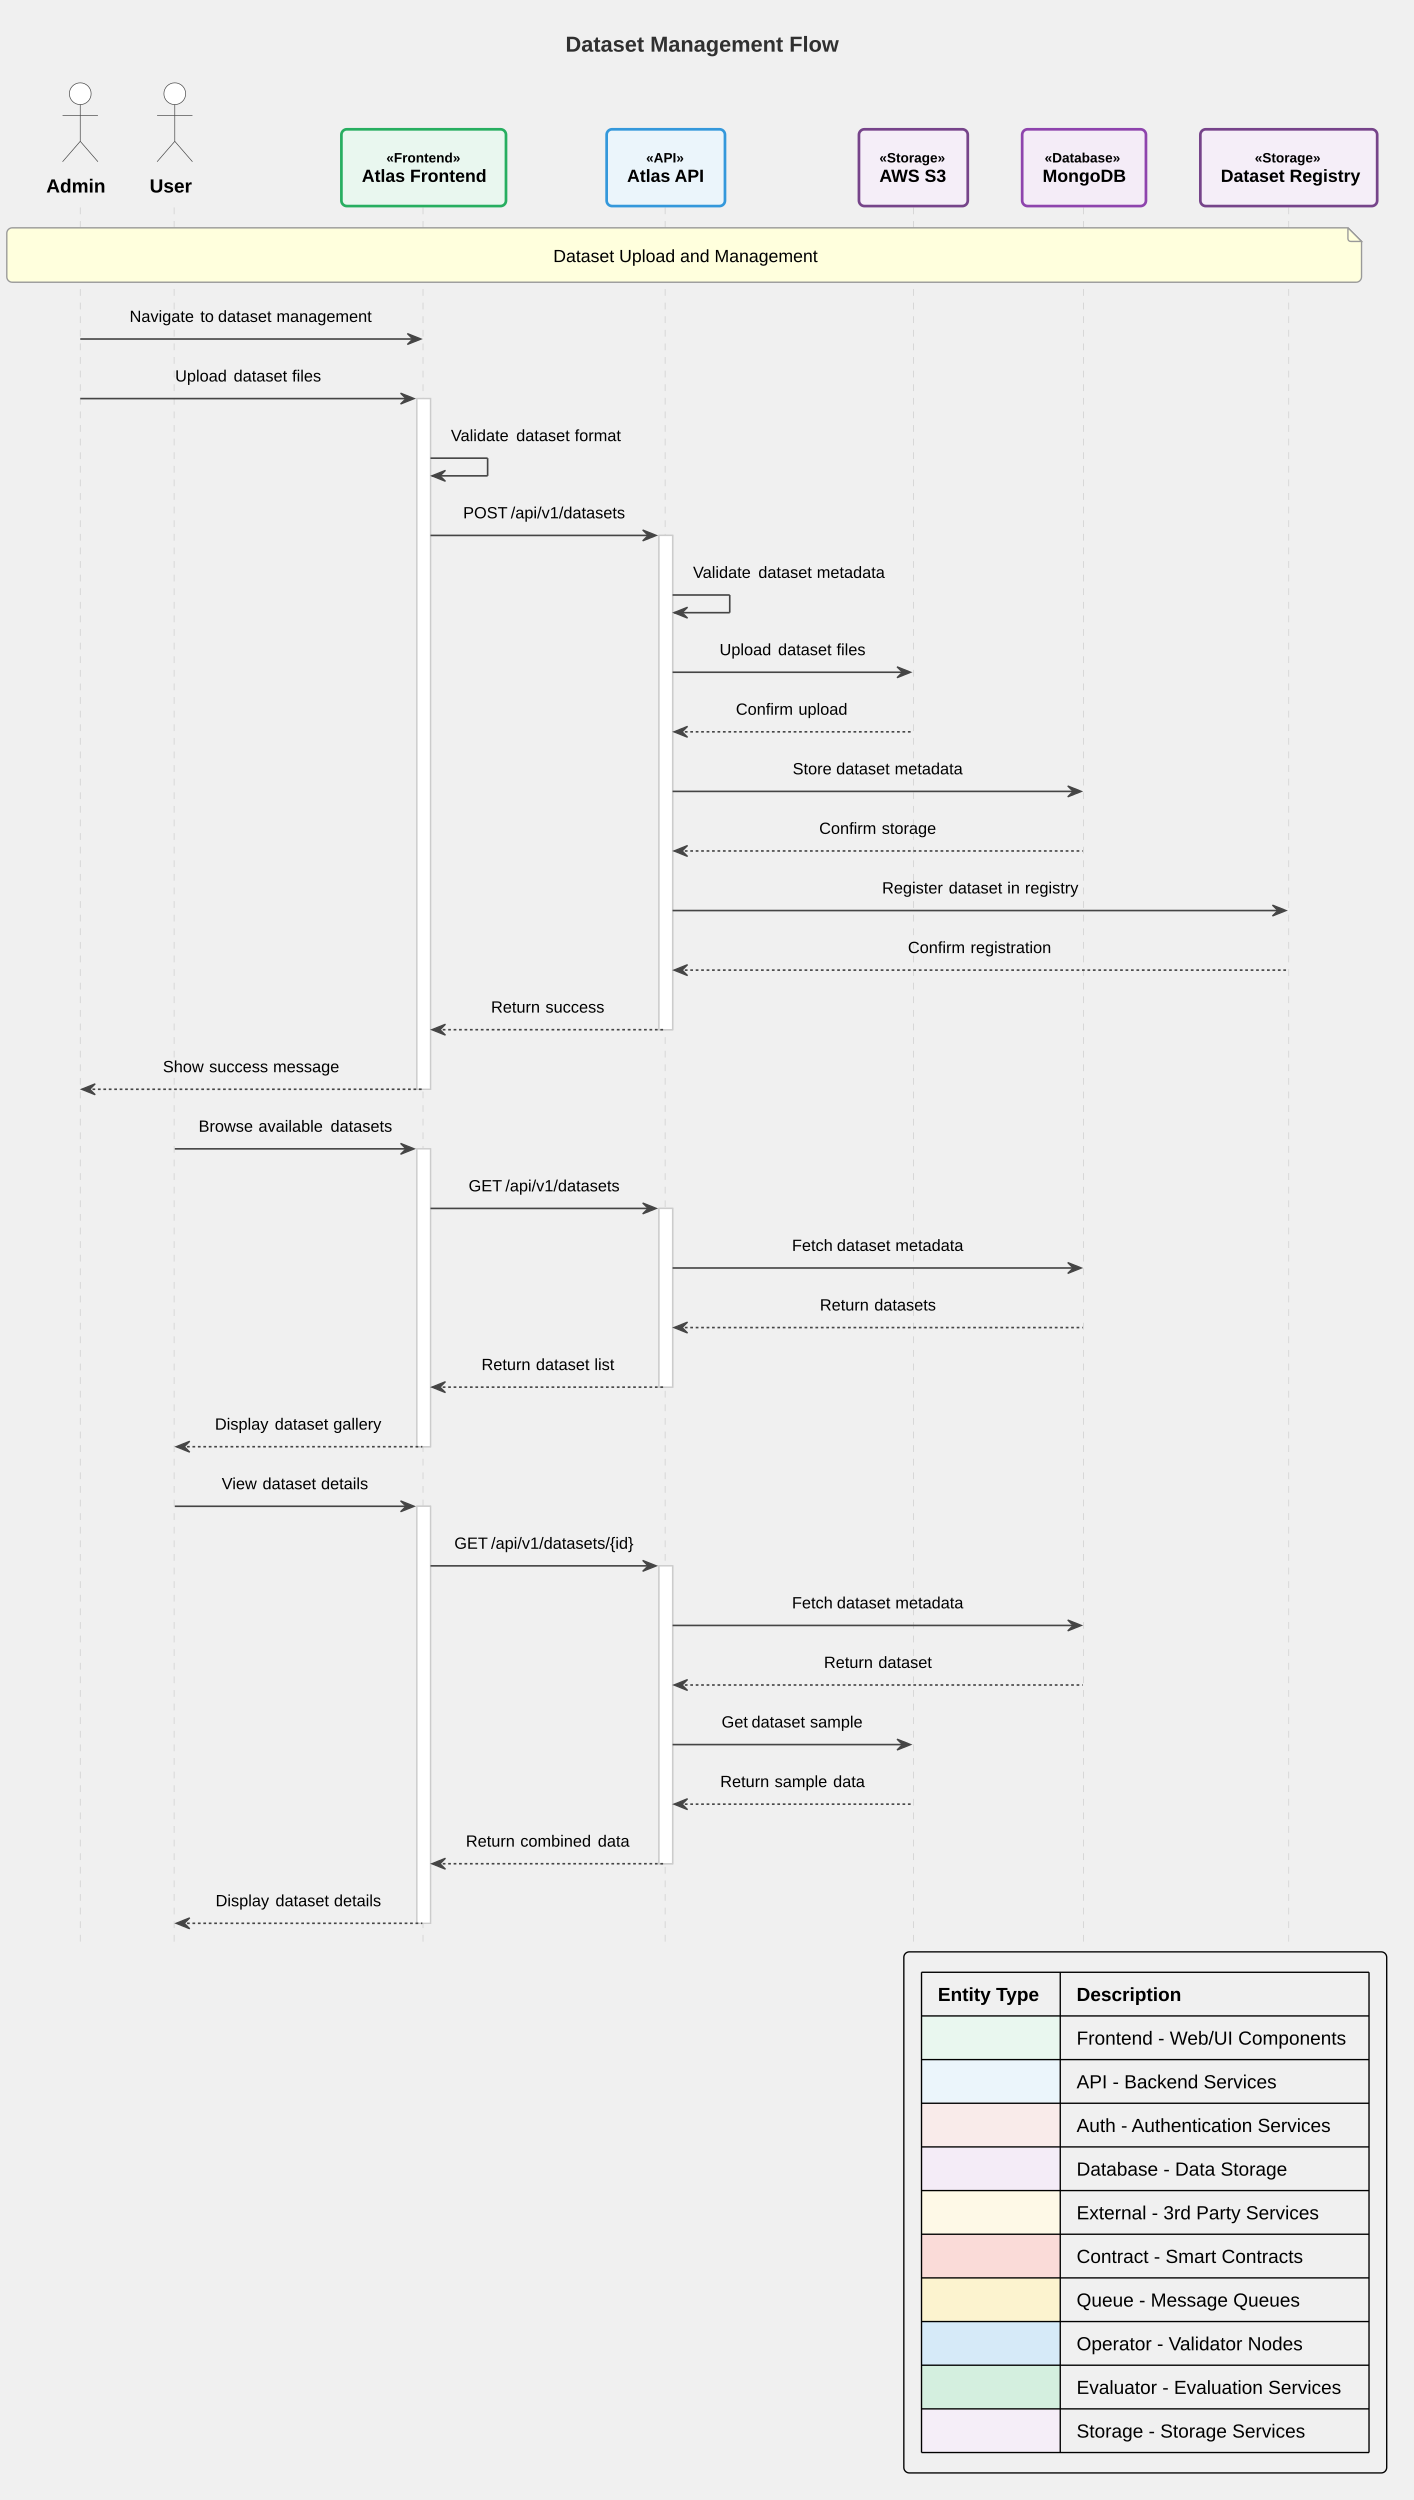
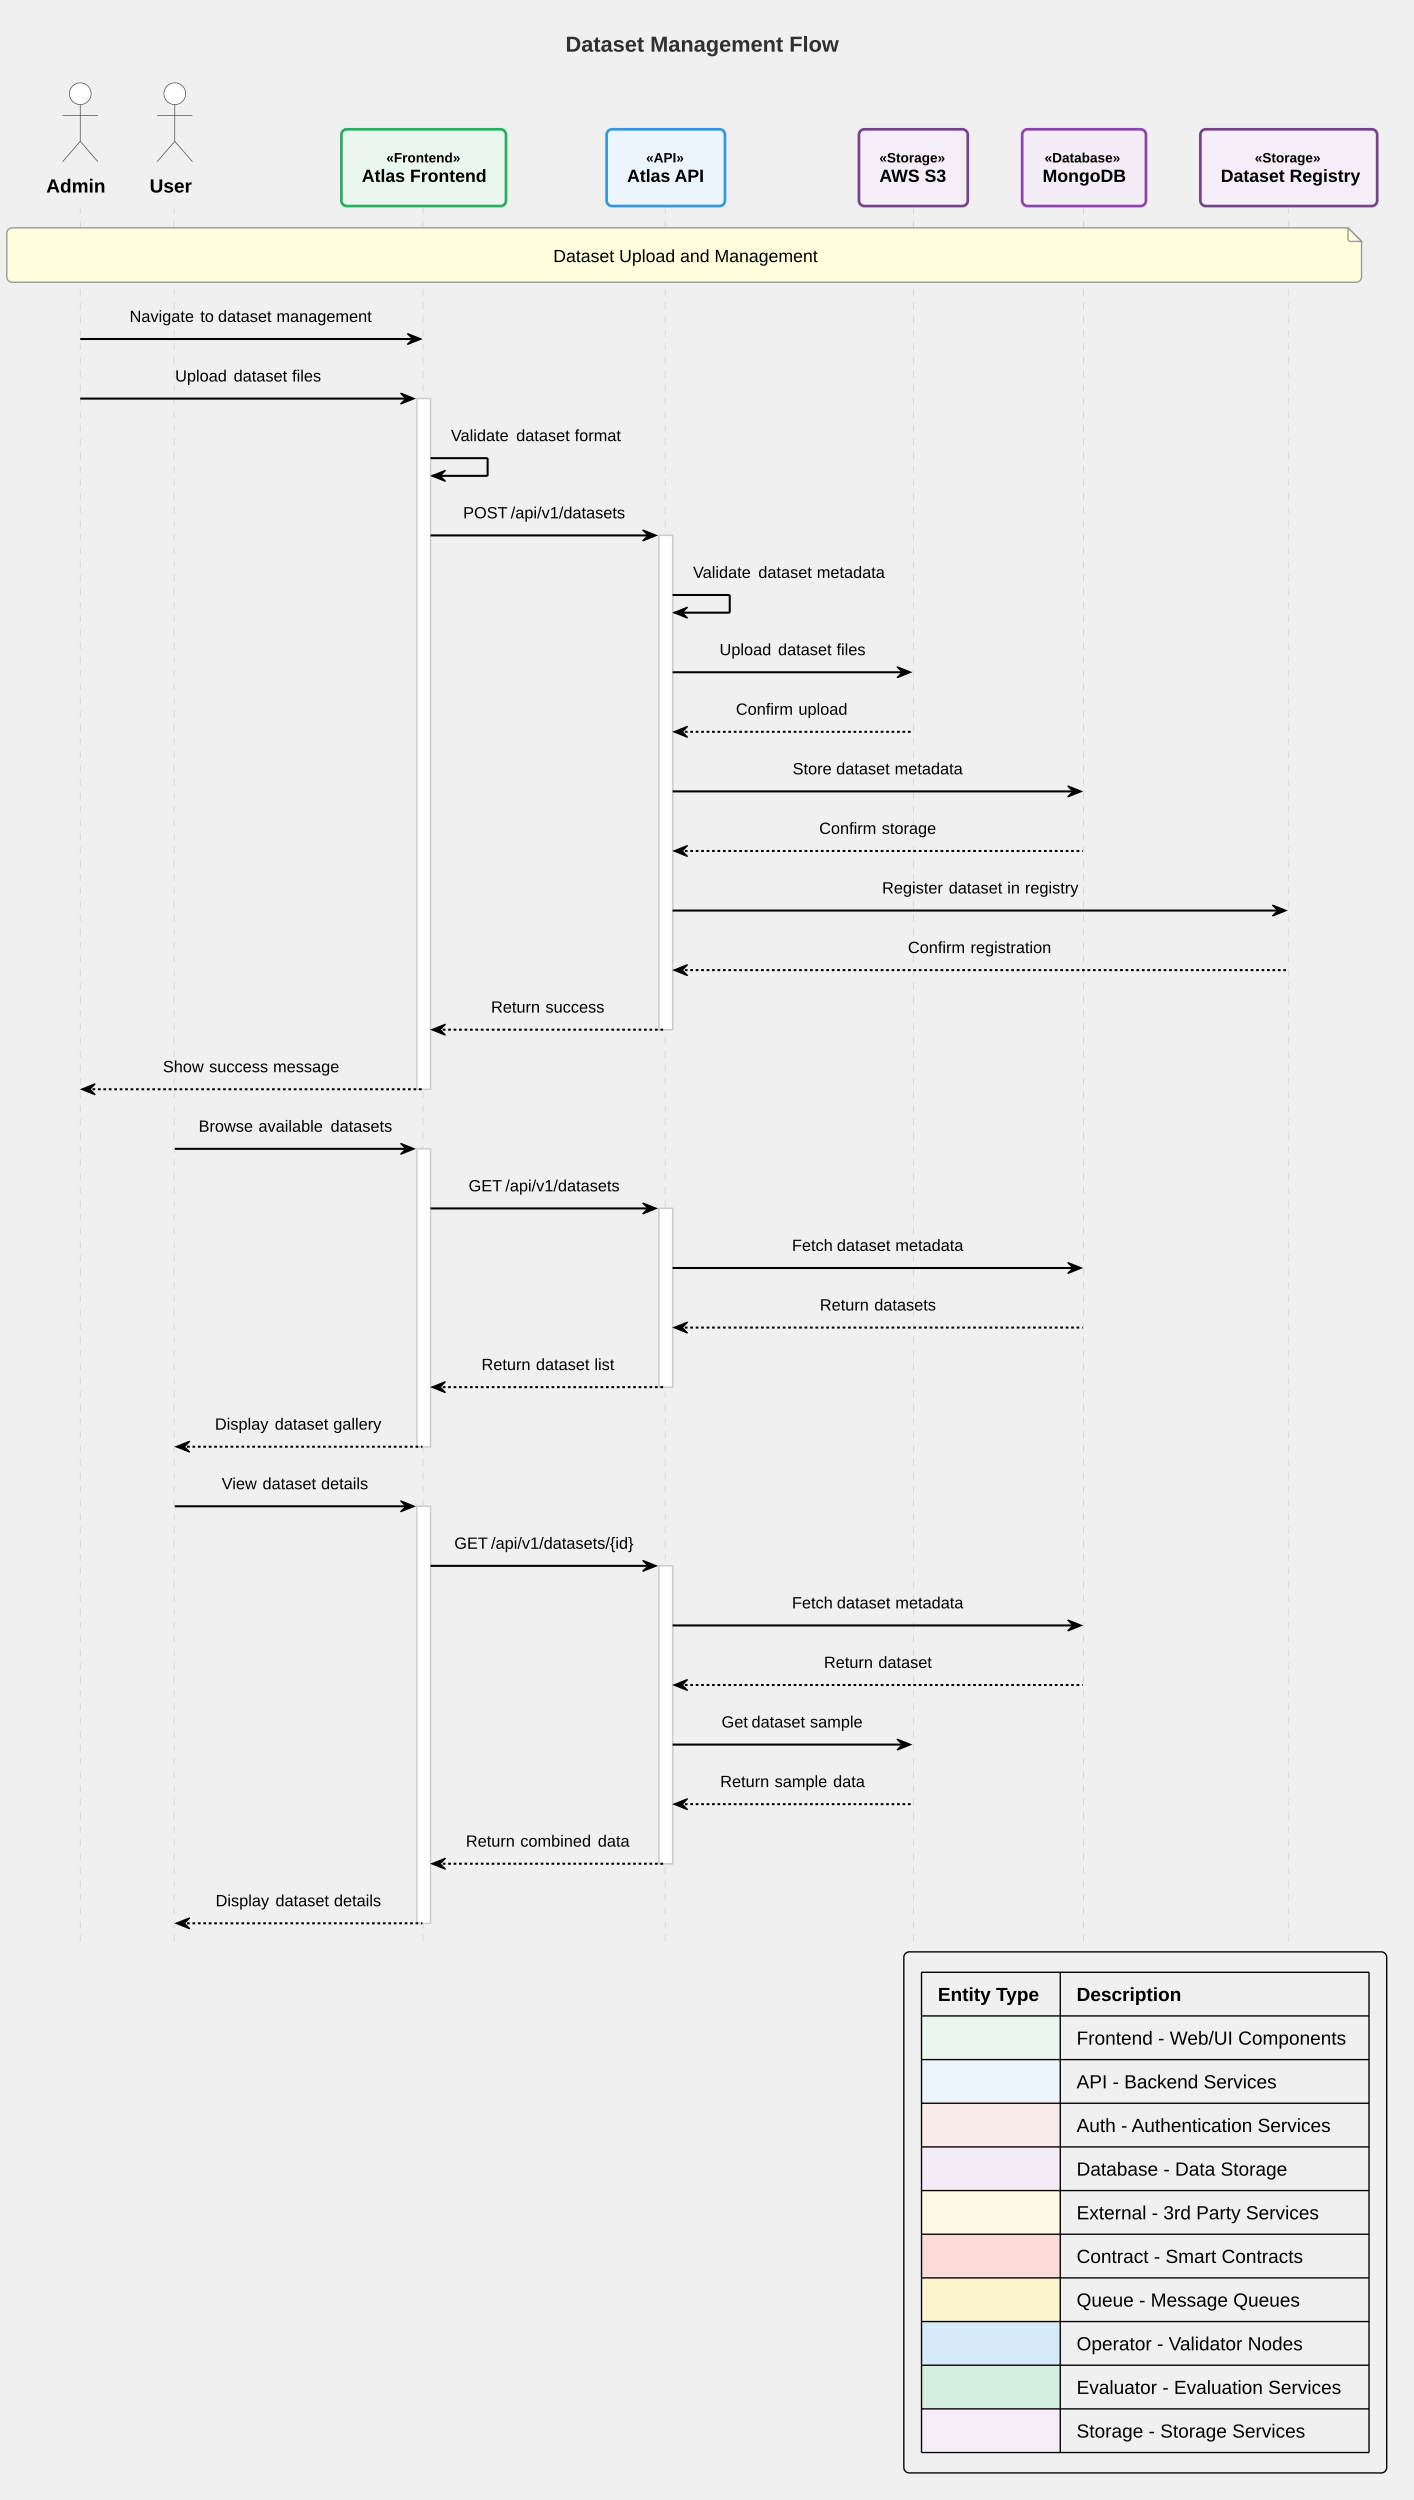
<svg xmlns="http://www.w3.org/2000/svg" contentStyleType="text/css" height="1838px" preserveAspectRatio="none" style="width:1039px;height:1838px;background:#FFFFFF;" version="1.1" viewBox="0 0 1039 1838" width="1039px" zoomAndPan="magnify">
  <defs />
  <g>
    <text fill="#303030" font-family="Arial" font-size="16" font-weight="bold" lengthAdjust="spacing" textLength="200" x="415.75" y="38.008">Dataset Management Flow</text>
    <rect fill="#FFFFFF" height="507.787" style="stroke:#CCCCCC;stroke-width:1.0;" width="10" x="306.5" y="293.043" />
    <rect fill="#FFFFFF" height="218.994" style="stroke:#CCCCCC;stroke-width:1.0;" width="10" x="306.5" y="844.629" />
    <rect fill="#FFFFFF" height="306.592" style="stroke:#CCCCCC;stroke-width:1.0;" width="10" x="306.5" y="1107.422" />
    <rect fill="#FFFFFF" height="363.391" style="stroke:#CCCCCC;stroke-width:1.0;" width="10" x="484.5" y="393.641" />
    <rect fill="#FFFFFF" height="131.397" style="stroke:#CCCCCC;stroke-width:1.0;" width="10" x="484.5" y="888.428" />
    <rect fill="#FFFFFF" height="218.994" style="stroke:#CCCCCC;stroke-width:1.0;" width="10" x="484.5" y="1151.221" />
    <line style="stroke:#CCCCCC;stroke-width:0.5;stroke-dasharray:5.0,5.0;" x1="59" x2="59" y1="152.497" y2="1432.014" />
    <line style="stroke:#CCCCCC;stroke-width:0.5;stroke-dasharray:5.0,5.0;" x1="128" x2="128" y1="152.497" y2="1432.014" />
    <line style="stroke:#CCCCCC;stroke-width:0.5;stroke-dasharray:5.0,5.0;" x1="311" x2="311" y1="152.497" y2="1432.014" />
    <line style="stroke:#CCCCCC;stroke-width:0.5;stroke-dasharray:5.0,5.0;" x1="489" x2="489" y1="152.497" y2="1432.014" />
    <line style="stroke:#CCCCCC;stroke-width:0.5;stroke-dasharray:5.0,5.0;" x1="671.5" x2="671.5" y1="152.497" y2="1432.014" />
    <line style="stroke:#CCCCCC;stroke-width:0.5;stroke-dasharray:5.0,5.0;" x1="796.5" x2="796.5" y1="152.497" y2="1432.014" />
    <line style="stroke:#CCCCCC;stroke-width:0.5;stroke-dasharray:5.0,5.0;" x1="947.5" x2="947.5" y1="152.497" y2="1432.014" />
    <text fill="#000000" font-family="Arial" font-size="14" font-weight="bold" lengthAdjust="spacing" textLength="44" x="34" y="141.53">Admin</text>
    <ellipse cx="59" cy="68.898" fill="#FFFFFF" rx="8" ry="8" style="stroke:#454545;stroke-width:0.5;" />
    <path d="M59,76.898 L59,103.898 M46,84.898 L72,84.898 M59,103.898 L46,118.898 M59,103.898 L72,118.898 " fill="none" style="stroke:#454545;stroke-width:0.5;" />
    <text fill="#000000" font-family="Arial" font-size="14" font-weight="bold" lengthAdjust="spacing" textLength="31" x="110" y="141.53">User</text>
    <ellipse cx="128.5" cy="68.898" fill="#FFFFFF" rx="8" ry="8" style="stroke:#454545;stroke-width:0.5;" />
    <path d="M128.5,76.898 L128.5,103.898 M115.5,84.898 L141.5,84.898 M128.5,103.898 L115.5,118.898 M128.5,103.898 L141.5,118.898 " fill="none" style="stroke:#454545;stroke-width:0.5;" />
    <rect fill="#E9F7EF" height="56.448" rx="4" ry="4" style="stroke:#27AE60;stroke-width:2.0;" width="121" x="251" y="95.049" />
    <text fill="#000000" font-family="Arial" font-size="10" font-weight="bold" lengthAdjust="spacing" textLength="55" x="284" y="119.429">«Frontend»</text>
    <text fill="#000000" font-family="Arial" font-size="13" font-weight="bold" lengthAdjust="spacing" textLength="91" x="266" y="133.742">Atlas Frontend</text>
    <rect fill="#EBF5FB" height="56.448" rx="4" ry="4" style="stroke:#3498DB;stroke-width:2.0;" width="87" x="446" y="95.049" />
    <text fill="#000000" font-family="Arial" font-size="10" font-weight="bold" lengthAdjust="spacing" textLength="29" x="475" y="119.429">«API»</text>
    <text fill="#000000" font-family="Arial" font-size="13" font-weight="bold" lengthAdjust="spacing" textLength="57" x="461" y="133.742">Atlas API</text>
    <rect fill="#F5EEF8" height="56.448" rx="4" ry="4" style="stroke:#76448A;stroke-width:2.0;" width="80" x="631.5" y="95.049" />
    <text fill="#000000" font-family="Arial" font-size="10" font-weight="bold" lengthAdjust="spacing" textLength="50" x="646.5" y="119.429">«Storage»</text>
    <text fill="#000000" font-family="Arial" font-size="13" font-weight="bold" lengthAdjust="spacing" textLength="50" x="646.5" y="133.742">AWS S3</text>
    <rect fill="#F4ECF7" height="56.448" rx="4" ry="4" style="stroke:#8E44AD;stroke-width:2.0;" width="91" x="751.5" y="95.049" />
    <text fill="#000000" font-family="Arial" font-size="10" font-weight="bold" lengthAdjust="spacing" textLength="58" x="768" y="119.429">«Database»</text>
    <text fill="#000000" font-family="Arial" font-size="13" font-weight="bold" lengthAdjust="spacing" textLength="61" x="766.5" y="133.742">MongoDB</text>
    <rect fill="#F5EEF8" height="56.448" rx="4" ry="4" style="stroke:#76448A;stroke-width:2.0;" width="130" x="882.5" y="95.049" />
    <text fill="#000000" font-family="Arial" font-size="10" font-weight="bold" lengthAdjust="spacing" textLength="50" x="922.5" y="119.429">«Storage»</text>
    <text fill="#000000" font-family="Arial" font-size="13" font-weight="bold" lengthAdjust="spacing" textLength="100" x="897.5" y="133.742">Dataset Registry</text>
    <rect fill="#FFFFFF" height="507.787" style="stroke:#CCCCCC;stroke-width:1.0;" width="10" x="306.5" y="293.043" />
    <rect fill="#FFFFFF" height="218.994" style="stroke:#CCCCCC;stroke-width:1.0;" width="10" x="306.5" y="844.629" />
    <rect fill="#FFFFFF" height="306.592" style="stroke:#CCCCCC;stroke-width:1.0;" width="10" x="306.5" y="1107.422" />
    <rect fill="#FFFFFF" height="363.391" style="stroke:#CCCCCC;stroke-width:1.0;" width="10" x="484.5" y="393.641" />
    <rect fill="#FFFFFF" height="131.397" style="stroke:#CCCCCC;stroke-width:1.0;" width="10" x="484.5" y="888.428" />
    <rect fill="#FFFFFF" height="218.994" style="stroke:#CCCCCC;stroke-width:1.0;" width="10" x="484.5" y="1151.221" />
    <path d="M5,171.497 L5,203.497 A4,4 0 0 0 9,207.497 L997,207.497 A4,4 0 0 0 1001,203.497 L1001,177.497 L991,167.497 L9,167.497 A4,4 0 0 0 5,171.497 " fill="#FFFFDD" style="stroke:#999999;stroke-width:1.0;" />
    <path d="M991,167.497 L991,175.497 A2,2 0 0 0 993,177.497 L1001,177.497 L991,167.497 " fill="#FFFFDD" style="stroke:#999999;stroke-width:1.0;" />
    <text fill="#000000" font-family="Arial" font-size="13" lengthAdjust="spacing" textLength="193" x="406.75" y="192.691">Dataset Upload and Management</text>
-     <polygon fill="#454545" points="299.5,245.245,309.5,249.245,299.5,253.245,303.5,249.245" style="stroke:#454545;stroke-width:1.0;" />
-     <line style="stroke:#454545;stroke-width:1.2;" x1="59" x2="305.5" y1="249.245" y2="249.245" />
+     <polygon fill="#000000" points="299.5,245.245,309.5,249.245,299.5,253.245,303.5,249.245" style="stroke:#000000;stroke-width:1.0;" />
+     <line style="stroke:#000000;stroke-width:1.5;" x1="59" x2="305.5" y1="249.245" y2="249.245" />
    <text fill="#000000" font-family="Arial" font-size="12" lengthAdjust="spacing" textLength="49" x="95.25" y="236.702">Navigate</text>
    <text fill="#000000" font-family="Arial" font-size="12" lengthAdjust="spacing" textLength="3" x="144.25" y="236.702"> </text>
    <text fill="#000000" font-family="Arial" font-size="12" lengthAdjust="spacing" textLength="10" x="147.25" y="236.702">to</text>
    <text fill="#000000" font-family="Arial" font-size="12" lengthAdjust="spacing" textLength="3" x="157.25" y="236.702"> </text>
    <text fill="#000000" font-family="Arial" font-size="12" lengthAdjust="spacing" textLength="40" x="160.25" y="236.702">dataset</text>
    <text fill="#000000" font-family="Arial" font-size="12" lengthAdjust="spacing" textLength="3" x="200.25" y="236.702"> </text>
    <text fill="#000000" font-family="Arial" font-size="12" lengthAdjust="spacing" textLength="72" x="203.25" y="236.702">management</text>
-     <polygon fill="#454545" points="294.5,289.043,304.5,293.043,294.5,297.043,298.5,293.043" style="stroke:#454545;stroke-width:1.0;" />
-     <line style="stroke:#454545;stroke-width:1.2;" x1="59" x2="300.5" y1="293.043" y2="293.043" />
+     <polygon fill="#000000" points="294.5,289.043,304.5,293.043,294.5,297.043,298.5,293.043" style="stroke:#000000;stroke-width:1.0;" />
+     <line style="stroke:#000000;stroke-width:1.5;" x1="59" x2="300.5" y1="293.043" y2="293.043" />
    <text fill="#000000" font-family="Arial" font-size="12" lengthAdjust="spacing" textLength="40" x="128.75" y="280.5">Upload</text>
    <text fill="#000000" font-family="Arial" font-size="12" lengthAdjust="spacing" textLength="3" x="168.75" y="280.5"> </text>
    <text fill="#000000" font-family="Arial" font-size="12" lengthAdjust="spacing" textLength="40" x="171.75" y="280.5">dataset</text>
    <text fill="#000000" font-family="Arial" font-size="12" lengthAdjust="spacing" textLength="3" x="211.75" y="280.5"> </text>
    <text fill="#000000" font-family="Arial" font-size="12" lengthAdjust="spacing" textLength="22" x="214.75" y="280.5">files</text>
-     <line style="stroke:#454545;stroke-width:1.2;" x1="316.5" x2="358.5" y1="336.842" y2="336.842" />
-     <line style="stroke:#454545;stroke-width:1.2;" x1="358.5" x2="358.5" y1="336.842" y2="349.842" />
-     <line style="stroke:#454545;stroke-width:1.2;" x1="317.5" x2="358.5" y1="349.842" y2="349.842" />
-     <polygon fill="#454545" points="327.5,345.842,317.5,349.842,327.5,353.842,323.5,349.842" style="stroke:#454545;stroke-width:1.0;" />
+     <line style="stroke:#000000;stroke-width:1.5;" x1="316.5" x2="358.5" y1="336.842" y2="336.842" />
+     <line style="stroke:#000000;stroke-width:1.5;" x1="358.5" x2="358.5" y1="336.842" y2="349.842" />
+     <line style="stroke:#000000;stroke-width:1.5;" x1="317.5" x2="358.5" y1="349.842" y2="349.842" />
+     <polygon fill="#000000" points="327.5,345.842,317.5,349.842,327.5,353.842,323.5,349.842" style="stroke:#000000;stroke-width:1.0;" />
    <text fill="#000000" font-family="Arial" font-size="12" lengthAdjust="spacing" textLength="45" x="331.5" y="324.299">Validate</text>
    <text fill="#000000" font-family="Arial" font-size="12" lengthAdjust="spacing" textLength="3" x="376.5" y="324.299"> </text>
    <text fill="#000000" font-family="Arial" font-size="12" lengthAdjust="spacing" textLength="40" x="379.5" y="324.299">dataset</text>
    <text fill="#000000" font-family="Arial" font-size="12" lengthAdjust="spacing" textLength="3" x="419.5" y="324.299"> </text>
    <text fill="#000000" font-family="Arial" font-size="12" lengthAdjust="spacing" textLength="34" x="422.5" y="324.299">format</text>
-     <polygon fill="#454545" points="472.5,389.641,482.5,393.641,472.5,397.641,476.5,393.641" style="stroke:#454545;stroke-width:1.0;" />
-     <line style="stroke:#454545;stroke-width:1.2;" x1="316.5" x2="478.5" y1="393.641" y2="393.641" />
+     <polygon fill="#000000" points="472.5,389.641,482.5,393.641,472.5,397.641,476.5,393.641" style="stroke:#000000;stroke-width:1.0;" />
+     <line style="stroke:#000000;stroke-width:1.5;" x1="316.5" x2="478.5" y1="393.641" y2="393.641" />
    <text fill="#000000" font-family="Arial" font-size="12" lengthAdjust="spacing" textLength="32" x="340.5" y="381.098">POST</text>
    <text fill="#000000" font-family="Arial" font-size="12" lengthAdjust="spacing" textLength="3" x="372.5" y="381.098"> </text>
    <text fill="#000000" font-family="Arial" font-size="12" lengthAdjust="spacing" textLength="85" x="375.5" y="381.098">/api/v1/datasets</text>
-     <line style="stroke:#454545;stroke-width:1.2;" x1="494.5" x2="536.5" y1="437.44" y2="437.44" />
-     <line style="stroke:#454545;stroke-width:1.2;" x1="536.5" x2="536.5" y1="437.44" y2="450.44" />
-     <line style="stroke:#454545;stroke-width:1.2;" x1="495.5" x2="536.5" y1="450.44" y2="450.44" />
-     <polygon fill="#454545" points="505.5,446.44,495.5,450.44,505.5,454.44,501.5,450.44" style="stroke:#454545;stroke-width:1.0;" />
+     <line style="stroke:#000000;stroke-width:1.5;" x1="494.5" x2="536.5" y1="437.44" y2="437.44" />
+     <line style="stroke:#000000;stroke-width:1.5;" x1="536.5" x2="536.5" y1="437.44" y2="450.44" />
+     <line style="stroke:#000000;stroke-width:1.5;" x1="495.5" x2="536.5" y1="450.44" y2="450.44" />
+     <polygon fill="#000000" points="505.5,446.44,495.5,450.44,505.5,454.44,501.5,450.44" style="stroke:#000000;stroke-width:1.0;" />
    <text fill="#000000" font-family="Arial" font-size="12" lengthAdjust="spacing" textLength="45" x="509.5" y="424.897">Validate</text>
    <text fill="#000000" font-family="Arial" font-size="12" lengthAdjust="spacing" textLength="3" x="554.5" y="424.897"> </text>
    <text fill="#000000" font-family="Arial" font-size="12" lengthAdjust="spacing" textLength="40" x="557.5" y="424.897">dataset</text>
    <text fill="#000000" font-family="Arial" font-size="12" lengthAdjust="spacing" textLength="3" x="597.5" y="424.897"> </text>
    <text fill="#000000" font-family="Arial" font-size="12" lengthAdjust="spacing" textLength="51" x="600.5" y="424.897">metadata</text>
-     <polygon fill="#454545" points="659.5,490.239,669.5,494.239,659.5,498.239,663.5,494.239" style="stroke:#454545;stroke-width:1.0;" />
-     <line style="stroke:#454545;stroke-width:1.2;" x1="494.5" x2="665.5" y1="494.239" y2="494.239" />
+     <polygon fill="#000000" points="659.5,490.239,669.5,494.239,659.5,498.239,663.5,494.239" style="stroke:#000000;stroke-width:1.0;" />
+     <line style="stroke:#000000;stroke-width:1.5;" x1="494.5" x2="665.5" y1="494.239" y2="494.239" />
    <text fill="#000000" font-family="Arial" font-size="12" lengthAdjust="spacing" textLength="40" x="529" y="481.696">Upload</text>
    <text fill="#000000" font-family="Arial" font-size="12" lengthAdjust="spacing" textLength="3" x="569" y="481.696"> </text>
    <text fill="#000000" font-family="Arial" font-size="12" lengthAdjust="spacing" textLength="40" x="572" y="481.696">dataset</text>
    <text fill="#000000" font-family="Arial" font-size="12" lengthAdjust="spacing" textLength="3" x="612" y="481.696"> </text>
    <text fill="#000000" font-family="Arial" font-size="12" lengthAdjust="spacing" textLength="22" x="615" y="481.696">files</text>
-     <polygon fill="#454545" points="505.5,534.038,495.5,538.038,505.5,542.038,501.5,538.038" style="stroke:#454545;stroke-width:1.0;" />
-     <line style="stroke:#454545;stroke-width:1.2;stroke-dasharray:2.0,2.0;" x1="499.5" x2="670.5" y1="538.038" y2="538.038" />
+     <polygon fill="#000000" points="505.5,534.038,495.5,538.038,505.5,542.038,501.5,538.038" style="stroke:#000000;stroke-width:1.0;" />
+     <line style="stroke:#000000;stroke-width:1.5;stroke-dasharray:2.0,2.0;" x1="499.5" x2="670.5" y1="538.038" y2="538.038" />
    <text fill="#000000" font-family="Arial" font-size="12" lengthAdjust="spacing" textLength="43" x="541" y="525.495">Confirm</text>
    <text fill="#000000" font-family="Arial" font-size="12" lengthAdjust="spacing" textLength="3" x="584" y="525.495"> </text>
    <text fill="#000000" font-family="Arial" font-size="12" lengthAdjust="spacing" textLength="38" x="587" y="525.495">upload</text>
-     <polygon fill="#454545" points="785,577.836,795,581.836,785,585.836,789,581.836" style="stroke:#454545;stroke-width:1.0;" />
-     <line style="stroke:#454545;stroke-width:1.2;" x1="494.5" x2="791" y1="581.836" y2="581.836" />
+     <polygon fill="#000000" points="785,577.836,795,581.836,785,585.836,789,581.836" style="stroke:#000000;stroke-width:1.0;" />
+     <line style="stroke:#000000;stroke-width:1.5;" x1="494.5" x2="791" y1="581.836" y2="581.836" />
    <text fill="#000000" font-family="Arial" font-size="12" lengthAdjust="spacing" textLength="29" x="582.75" y="569.293">Store</text>
    <text fill="#000000" font-family="Arial" font-size="12" lengthAdjust="spacing" textLength="3" x="611.75" y="569.293"> </text>
    <text fill="#000000" font-family="Arial" font-size="12" lengthAdjust="spacing" textLength="40" x="614.75" y="569.293">dataset</text>
    <text fill="#000000" font-family="Arial" font-size="12" lengthAdjust="spacing" textLength="3" x="654.75" y="569.293"> </text>
    <text fill="#000000" font-family="Arial" font-size="12" lengthAdjust="spacing" textLength="51" x="657.75" y="569.293">metadata</text>
-     <polygon fill="#454545" points="505.5,621.635,495.5,625.635,505.5,629.635,501.5,625.635" style="stroke:#454545;stroke-width:1.0;" />
-     <line style="stroke:#454545;stroke-width:1.2;stroke-dasharray:2.0,2.0;" x1="499.5" x2="796" y1="625.635" y2="625.635" />
+     <polygon fill="#000000" points="505.5,621.635,495.5,625.635,505.5,629.635,501.5,625.635" style="stroke:#000000;stroke-width:1.0;" />
+     <line style="stroke:#000000;stroke-width:1.5;stroke-dasharray:2.0,2.0;" x1="499.5" x2="796" y1="625.635" y2="625.635" />
    <text fill="#000000" font-family="Arial" font-size="12" lengthAdjust="spacing" textLength="43" x="602.25" y="613.092">Confirm</text>
    <text fill="#000000" font-family="Arial" font-size="12" lengthAdjust="spacing" textLength="3" x="645.25" y="613.092"> </text>
    <text fill="#000000" font-family="Arial" font-size="12" lengthAdjust="spacing" textLength="41" x="648.25" y="613.092">storage</text>
-     <polygon fill="#454545" points="935.5,665.434,945.5,669.434,935.5,673.434,939.5,669.434" style="stroke:#454545;stroke-width:1.0;" />
-     <line style="stroke:#454545;stroke-width:1.2;" x1="494.5" x2="941.5" y1="669.434" y2="669.434" />
+     <polygon fill="#000000" points="935.5,665.434,945.5,669.434,935.5,673.434,939.5,669.434" style="stroke:#000000;stroke-width:1.0;" />
+     <line style="stroke:#000000;stroke-width:1.5;" x1="494.5" x2="941.5" y1="669.434" y2="669.434" />
    <text fill="#000000" font-family="Arial" font-size="12" lengthAdjust="spacing" textLength="46" x="648.5" y="656.891">Register</text>
    <text fill="#000000" font-family="Arial" font-size="12" lengthAdjust="spacing" textLength="3" x="694.5" y="656.891"> </text>
    <text fill="#000000" font-family="Arial" font-size="12" lengthAdjust="spacing" textLength="40" x="697.5" y="656.891">dataset</text>
    <text fill="#000000" font-family="Arial" font-size="12" lengthAdjust="spacing" textLength="3" x="737.5" y="656.891"> </text>
    <text fill="#000000" font-family="Arial" font-size="12" lengthAdjust="spacing" textLength="10" x="740.5" y="656.891">in</text>
    <text fill="#000000" font-family="Arial" font-size="12" lengthAdjust="spacing" textLength="3" x="750.5" y="656.891"> </text>
    <text fill="#000000" font-family="Arial" font-size="12" lengthAdjust="spacing" textLength="40" x="753.5" y="656.891">registry</text>
-     <polygon fill="#454545" points="505.5,709.233,495.5,713.233,505.5,717.233,501.5,713.233" style="stroke:#454545;stroke-width:1.0;" />
-     <line style="stroke:#454545;stroke-width:1.2;stroke-dasharray:2.0,2.0;" x1="499.5" x2="946.5" y1="713.233" y2="713.233" />
+     <polygon fill="#000000" points="505.5,709.233,495.5,713.233,505.5,717.233,501.5,713.233" style="stroke:#000000;stroke-width:1.0;" />
+     <line style="stroke:#000000;stroke-width:1.5;stroke-dasharray:2.0,2.0;" x1="499.5" x2="946.5" y1="713.233" y2="713.233" />
    <text fill="#000000" font-family="Arial" font-size="12" lengthAdjust="spacing" textLength="43" x="667.5" y="700.69">Confirm</text>
    <text fill="#000000" font-family="Arial" font-size="12" lengthAdjust="spacing" textLength="3" x="710.5" y="700.69"> </text>
    <text fill="#000000" font-family="Arial" font-size="12" lengthAdjust="spacing" textLength="61" x="713.5" y="700.69">registration</text>
-     <polygon fill="#454545" points="327.5,753.032,317.5,757.032,327.5,761.032,323.5,757.032" style="stroke:#454545;stroke-width:1.0;" />
-     <line style="stroke:#454545;stroke-width:1.2;stroke-dasharray:2.0,2.0;" x1="321.5" x2="488.5" y1="757.032" y2="757.032" />
+     <polygon fill="#000000" points="327.5,753.032,317.5,757.032,327.5,761.032,323.5,757.032" style="stroke:#000000;stroke-width:1.0;" />
+     <line style="stroke:#000000;stroke-width:1.5;stroke-dasharray:2.0,2.0;" x1="321.5" x2="488.5" y1="757.032" y2="757.032" />
    <text fill="#000000" font-family="Arial" font-size="12" lengthAdjust="spacing" textLength="37" x="361" y="744.489">Return</text>
    <text fill="#000000" font-family="Arial" font-size="12" lengthAdjust="spacing" textLength="3" x="398" y="744.489"> </text>
    <text fill="#000000" font-family="Arial" font-size="12" lengthAdjust="spacing" textLength="44" x="401" y="744.489">success</text>
-     <polygon fill="#454545" points="70,796.831,60,800.831,70,804.831,66,800.831" style="stroke:#454545;stroke-width:1.0;" />
-     <line style="stroke:#454545;stroke-width:1.2;stroke-dasharray:2.0,2.0;" x1="64" x2="310.5" y1="800.831" y2="800.831" />
+     <polygon fill="#000000" points="70,796.831,60,800.831,70,804.831,66,800.831" style="stroke:#000000;stroke-width:1.0;" />
+     <line style="stroke:#000000;stroke-width:1.5;stroke-dasharray:2.0,2.0;" x1="64" x2="310.5" y1="800.831" y2="800.831" />
    <text fill="#000000" font-family="Arial" font-size="12" lengthAdjust="spacing" textLength="31" x="119.75" y="788.288">Show</text>
    <text fill="#000000" font-family="Arial" font-size="12" lengthAdjust="spacing" textLength="3" x="150.75" y="788.288"> </text>
    <text fill="#000000" font-family="Arial" font-size="12" lengthAdjust="spacing" textLength="44" x="153.75" y="788.288">success</text>
    <text fill="#000000" font-family="Arial" font-size="12" lengthAdjust="spacing" textLength="3" x="197.75" y="788.288"> </text>
    <text fill="#000000" font-family="Arial" font-size="12" lengthAdjust="spacing" textLength="50" x="200.75" y="788.288">message</text>
-     <polygon fill="#454545" points="294.5,840.629,304.5,844.629,294.5,848.629,298.5,844.629" style="stroke:#454545;stroke-width:1.0;" />
-     <line style="stroke:#454545;stroke-width:1.2;" x1="128.5" x2="300.5" y1="844.629" y2="844.629" />
+     <polygon fill="#000000" points="294.5,840.629,304.5,844.629,294.5,848.629,298.5,844.629" style="stroke:#000000;stroke-width:1.0;" />
+     <line style="stroke:#000000;stroke-width:1.5;" x1="128.5" x2="300.5" y1="844.629" y2="844.629" />
    <text fill="#000000" font-family="Arial" font-size="12" lengthAdjust="spacing" textLength="41" x="146" y="832.086">Browse</text>
    <text fill="#000000" font-family="Arial" font-size="12" lengthAdjust="spacing" textLength="3" x="187" y="832.086"> </text>
    <text fill="#000000" font-family="Arial" font-size="12" lengthAdjust="spacing" textLength="50" x="190" y="832.086">available</text>
    <text fill="#000000" font-family="Arial" font-size="12" lengthAdjust="spacing" textLength="3" x="240" y="832.086"> </text>
    <text fill="#000000" font-family="Arial" font-size="12" lengthAdjust="spacing" textLength="46" x="243" y="832.086">datasets</text>
-     <polygon fill="#454545" points="472.5,884.428,482.5,888.428,472.5,892.428,476.5,888.428" style="stroke:#454545;stroke-width:1.0;" />
-     <line style="stroke:#454545;stroke-width:1.2;" x1="316.5" x2="478.5" y1="888.428" y2="888.428" />
+     <polygon fill="#000000" points="472.5,884.428,482.5,888.428,472.5,892.428,476.5,888.428" style="stroke:#000000;stroke-width:1.0;" />
+     <line style="stroke:#000000;stroke-width:1.5;" x1="316.5" x2="478.5" y1="888.428" y2="888.428" />
    <text fill="#000000" font-family="Arial" font-size="12" lengthAdjust="spacing" textLength="24" x="344.5" y="875.885">GET</text>
    <text fill="#000000" font-family="Arial" font-size="12" lengthAdjust="spacing" textLength="3" x="368.5" y="875.885"> </text>
    <text fill="#000000" font-family="Arial" font-size="12" lengthAdjust="spacing" textLength="85" x="371.5" y="875.885">/api/v1/datasets</text>
-     <polygon fill="#454545" points="785,928.227,795,932.227,785,936.227,789,932.227" style="stroke:#454545;stroke-width:1.0;" />
-     <line style="stroke:#454545;stroke-width:1.2;" x1="494.5" x2="791" y1="932.227" y2="932.227" />
+     <polygon fill="#000000" points="785,928.227,795,932.227,785,936.227,789,932.227" style="stroke:#000000;stroke-width:1.0;" />
+     <line style="stroke:#000000;stroke-width:1.5;" x1="494.5" x2="791" y1="932.227" y2="932.227" />
    <text fill="#000000" font-family="Arial" font-size="12" lengthAdjust="spacing" textLength="30" x="582.25" y="919.684">Fetch</text>
    <text fill="#000000" font-family="Arial" font-size="12" lengthAdjust="spacing" textLength="3" x="612.25" y="919.684"> </text>
    <text fill="#000000" font-family="Arial" font-size="12" lengthAdjust="spacing" textLength="40" x="615.25" y="919.684">dataset</text>
    <text fill="#000000" font-family="Arial" font-size="12" lengthAdjust="spacing" textLength="3" x="655.25" y="919.684"> </text>
    <text fill="#000000" font-family="Arial" font-size="12" lengthAdjust="spacing" textLength="51" x="658.25" y="919.684">metadata</text>
-     <polygon fill="#454545" points="505.5,972.026,495.5,976.026,505.5,980.026,501.5,976.026" style="stroke:#454545;stroke-width:1.0;" />
-     <line style="stroke:#454545;stroke-width:1.2;stroke-dasharray:2.0,2.0;" x1="499.5" x2="796" y1="976.026" y2="976.026" />
+     <polygon fill="#000000" points="505.5,972.026,495.5,976.026,505.5,980.026,501.5,976.026" style="stroke:#000000;stroke-width:1.0;" />
+     <line style="stroke:#000000;stroke-width:1.5;stroke-dasharray:2.0,2.0;" x1="499.5" x2="796" y1="976.026" y2="976.026" />
    <text fill="#000000" font-family="Arial" font-size="12" lengthAdjust="spacing" textLength="37" x="602.75" y="963.483">Return</text>
    <text fill="#000000" font-family="Arial" font-size="12" lengthAdjust="spacing" textLength="3" x="639.75" y="963.483"> </text>
    <text fill="#000000" font-family="Arial" font-size="12" lengthAdjust="spacing" textLength="46" x="642.75" y="963.483">datasets</text>
-     <polygon fill="#454545" points="327.5,1015.825,317.5,1019.825,327.5,1023.825,323.5,1019.825" style="stroke:#454545;stroke-width:1.0;" />
-     <line style="stroke:#454545;stroke-width:1.2;stroke-dasharray:2.0,2.0;" x1="321.5" x2="488.5" y1="1019.825" y2="1019.825" />
+     <polygon fill="#000000" points="327.5,1015.825,317.5,1019.825,327.5,1023.825,323.5,1019.825" style="stroke:#000000;stroke-width:1.0;" />
+     <line style="stroke:#000000;stroke-width:1.5;stroke-dasharray:2.0,2.0;" x1="321.5" x2="488.5" y1="1019.825" y2="1019.825" />
    <text fill="#000000" font-family="Arial" font-size="12" lengthAdjust="spacing" textLength="37" x="354" y="1007.282">Return</text>
    <text fill="#000000" font-family="Arial" font-size="12" lengthAdjust="spacing" textLength="3" x="391" y="1007.282"> </text>
    <text fill="#000000" font-family="Arial" font-size="12" lengthAdjust="spacing" textLength="40" x="394" y="1007.282">dataset</text>
    <text fill="#000000" font-family="Arial" font-size="12" lengthAdjust="spacing" textLength="3" x="434" y="1007.282"> </text>
    <text fill="#000000" font-family="Arial" font-size="12" lengthAdjust="spacing" textLength="15" x="437" y="1007.282">list</text>
-     <polygon fill="#454545" points="139.5,1059.623,129.5,1063.623,139.5,1067.623,135.5,1063.623" style="stroke:#454545;stroke-width:1.0;" />
-     <line style="stroke:#454545;stroke-width:1.2;stroke-dasharray:2.0,2.0;" x1="133.5" x2="310.5" y1="1063.623" y2="1063.623" />
+     <polygon fill="#000000" points="139.5,1059.623,129.5,1063.623,139.5,1067.623,135.5,1063.623" style="stroke:#000000;stroke-width:1.0;" />
+     <line style="stroke:#000000;stroke-width:1.5;stroke-dasharray:2.0,2.0;" x1="133.5" x2="310.5" y1="1063.623" y2="1063.623" />
    <text fill="#000000" font-family="Arial" font-size="12" lengthAdjust="spacing" textLength="41" x="158" y="1051.081">Display</text>
    <text fill="#000000" font-family="Arial" font-size="12" lengthAdjust="spacing" textLength="3" x="199" y="1051.081"> </text>
    <text fill="#000000" font-family="Arial" font-size="12" lengthAdjust="spacing" textLength="40" x="202" y="1051.081">dataset</text>
    <text fill="#000000" font-family="Arial" font-size="12" lengthAdjust="spacing" textLength="3" x="242" y="1051.081"> </text>
    <text fill="#000000" font-family="Arial" font-size="12" lengthAdjust="spacing" textLength="37" x="245" y="1051.081">gallery</text>
-     <polygon fill="#454545" points="294.5,1103.422,304.5,1107.422,294.5,1111.422,298.5,1107.422" style="stroke:#454545;stroke-width:1.0;" />
-     <line style="stroke:#454545;stroke-width:1.2;" x1="128.5" x2="300.5" y1="1107.422" y2="1107.422" />
+     <polygon fill="#000000" points="294.5,1103.422,304.5,1107.422,294.5,1111.422,298.5,1107.422" style="stroke:#000000;stroke-width:1.0;" />
+     <line style="stroke:#000000;stroke-width:1.5;" x1="128.5" x2="300.5" y1="1107.422" y2="1107.422" />
    <text fill="#000000" font-family="Arial" font-size="12" lengthAdjust="spacing" textLength="27" x="163" y="1094.879">View</text>
    <text fill="#000000" font-family="Arial" font-size="12" lengthAdjust="spacing" textLength="3" x="190" y="1094.879"> </text>
    <text fill="#000000" font-family="Arial" font-size="12" lengthAdjust="spacing" textLength="40" x="193" y="1094.879">dataset</text>
    <text fill="#000000" font-family="Arial" font-size="12" lengthAdjust="spacing" textLength="3" x="233" y="1094.879"> </text>
    <text fill="#000000" font-family="Arial" font-size="12" lengthAdjust="spacing" textLength="36" x="236" y="1094.879">details</text>
-     <polygon fill="#454545" points="472.5,1147.221,482.5,1151.221,472.5,1155.221,476.5,1151.221" style="stroke:#454545;stroke-width:1.0;" />
-     <line style="stroke:#454545;stroke-width:1.2;" x1="316.5" x2="478.5" y1="1151.221" y2="1151.221" />
+     <polygon fill="#000000" points="472.5,1147.221,482.5,1151.221,472.5,1155.221,476.5,1151.221" style="stroke:#000000;stroke-width:1.0;" />
+     <line style="stroke:#000000;stroke-width:1.5;" x1="316.5" x2="478.5" y1="1151.221" y2="1151.221" />
    <text fill="#000000" font-family="Arial" font-size="12" lengthAdjust="spacing" textLength="24" x="334" y="1138.678">GET</text>
    <text fill="#000000" font-family="Arial" font-size="12" lengthAdjust="spacing" textLength="3" x="358" y="1138.678"> </text>
    <text fill="#000000" font-family="Arial" font-size="12" lengthAdjust="spacing" textLength="106" x="361" y="1138.678">/api/v1/datasets/{id}</text>
-     <polygon fill="#454545" points="785,1191.02,795,1195.02,785,1199.02,789,1195.02" style="stroke:#454545;stroke-width:1.0;" />
-     <line style="stroke:#454545;stroke-width:1.2;" x1="494.5" x2="791" y1="1195.02" y2="1195.02" />
+     <polygon fill="#000000" points="785,1191.02,795,1195.02,785,1199.02,789,1195.02" style="stroke:#000000;stroke-width:1.0;" />
+     <line style="stroke:#000000;stroke-width:1.5;" x1="494.5" x2="791" y1="1195.02" y2="1195.02" />
    <text fill="#000000" font-family="Arial" font-size="12" lengthAdjust="spacing" textLength="30" x="582.25" y="1182.477">Fetch</text>
    <text fill="#000000" font-family="Arial" font-size="12" lengthAdjust="spacing" textLength="3" x="612.25" y="1182.477"> </text>
    <text fill="#000000" font-family="Arial" font-size="12" lengthAdjust="spacing" textLength="40" x="615.25" y="1182.477">dataset</text>
    <text fill="#000000" font-family="Arial" font-size="12" lengthAdjust="spacing" textLength="3" x="655.25" y="1182.477"> </text>
    <text fill="#000000" font-family="Arial" font-size="12" lengthAdjust="spacing" textLength="51" x="658.25" y="1182.477">metadata</text>
-     <polygon fill="#454545" points="505.5,1234.819,495.5,1238.819,505.5,1242.819,501.5,1238.819" style="stroke:#454545;stroke-width:1.0;" />
-     <line style="stroke:#454545;stroke-width:1.2;stroke-dasharray:2.0,2.0;" x1="499.5" x2="796" y1="1238.819" y2="1238.819" />
+     <polygon fill="#000000" points="505.5,1234.819,495.5,1238.819,505.5,1242.819,501.5,1238.819" style="stroke:#000000;stroke-width:1.0;" />
+     <line style="stroke:#000000;stroke-width:1.5;stroke-dasharray:2.0,2.0;" x1="499.5" x2="796" y1="1238.819" y2="1238.819" />
    <text fill="#000000" font-family="Arial" font-size="12" lengthAdjust="spacing" textLength="37" x="605.75" y="1226.276">Return</text>
    <text fill="#000000" font-family="Arial" font-size="12" lengthAdjust="spacing" textLength="3" x="642.75" y="1226.276"> </text>
    <text fill="#000000" font-family="Arial" font-size="12" lengthAdjust="spacing" textLength="40" x="645.75" y="1226.276">dataset</text>
-     <polygon fill="#454545" points="659.5,1278.618,669.5,1282.618,659.5,1286.618,663.5,1282.618" style="stroke:#454545;stroke-width:1.0;" />
-     <line style="stroke:#454545;stroke-width:1.2;" x1="494.5" x2="665.5" y1="1282.618" y2="1282.618" />
+     <polygon fill="#000000" points="659.5,1278.618,669.5,1282.618,659.5,1286.618,663.5,1282.618" style="stroke:#000000;stroke-width:1.0;" />
+     <line style="stroke:#000000;stroke-width:1.5;" x1="494.5" x2="665.5" y1="1282.618" y2="1282.618" />
    <text fill="#000000" font-family="Arial" font-size="12" lengthAdjust="spacing" textLength="19" x="530.5" y="1270.075">Get</text>
    <text fill="#000000" font-family="Arial" font-size="12" lengthAdjust="spacing" textLength="3" x="549.5" y="1270.075"> </text>
    <text fill="#000000" font-family="Arial" font-size="12" lengthAdjust="spacing" textLength="40" x="552.5" y="1270.075">dataset</text>
    <text fill="#000000" font-family="Arial" font-size="12" lengthAdjust="spacing" textLength="3" x="592.5" y="1270.075"> </text>
    <text fill="#000000" font-family="Arial" font-size="12" lengthAdjust="spacing" textLength="40" x="595.5" y="1270.075">sample</text>
-     <polygon fill="#454545" points="505.5,1322.417,495.5,1326.417,505.5,1330.417,501.5,1326.417" style="stroke:#454545;stroke-width:1.0;" />
-     <line style="stroke:#454545;stroke-width:1.2;stroke-dasharray:2.0,2.0;" x1="499.5" x2="670.5" y1="1326.417" y2="1326.417" />
+     <polygon fill="#000000" points="505.5,1322.417,495.5,1326.417,505.5,1330.417,501.5,1326.417" style="stroke:#000000;stroke-width:1.0;" />
+     <line style="stroke:#000000;stroke-width:1.5;stroke-dasharray:2.0,2.0;" x1="499.5" x2="670.5" y1="1326.417" y2="1326.417" />
    <text fill="#000000" font-family="Arial" font-size="12" lengthAdjust="spacing" textLength="37" x="529.5" y="1313.873">Return</text>
    <text fill="#000000" font-family="Arial" font-size="12" lengthAdjust="spacing" textLength="3" x="566.5" y="1313.873"> </text>
    <text fill="#000000" font-family="Arial" font-size="12" lengthAdjust="spacing" textLength="40" x="569.5" y="1313.873">sample</text>
    <text fill="#000000" font-family="Arial" font-size="12" lengthAdjust="spacing" textLength="3" x="609.5" y="1313.873"> </text>
    <text fill="#000000" font-family="Arial" font-size="12" lengthAdjust="spacing" textLength="24" x="612.5" y="1313.873">data</text>
-     <polygon fill="#454545" points="327.5,1366.215,317.5,1370.215,327.5,1374.215,323.5,1370.215" style="stroke:#454545;stroke-width:1.0;" />
-     <line style="stroke:#454545;stroke-width:1.2;stroke-dasharray:2.0,2.0;" x1="321.5" x2="488.5" y1="1370.215" y2="1370.215" />
+     <polygon fill="#000000" points="327.5,1366.215,317.5,1370.215,327.5,1374.215,323.5,1370.215" style="stroke:#000000;stroke-width:1.0;" />
+     <line style="stroke:#000000;stroke-width:1.5;stroke-dasharray:2.0,2.0;" x1="321.5" x2="488.5" y1="1370.215" y2="1370.215" />
    <text fill="#000000" font-family="Arial" font-size="12" lengthAdjust="spacing" textLength="37" x="342.5" y="1357.672">Return</text>
    <text fill="#000000" font-family="Arial" font-size="12" lengthAdjust="spacing" textLength="3" x="379.5" y="1357.672"> </text>
    <text fill="#000000" font-family="Arial" font-size="12" lengthAdjust="spacing" textLength="54" x="382.5" y="1357.672">combined</text>
    <text fill="#000000" font-family="Arial" font-size="12" lengthAdjust="spacing" textLength="3" x="436.5" y="1357.672"> </text>
    <text fill="#000000" font-family="Arial" font-size="12" lengthAdjust="spacing" textLength="24" x="439.5" y="1357.672">data</text>
-     <polygon fill="#454545" points="139.5,1410.014,129.5,1414.014,139.5,1418.014,135.5,1414.014" style="stroke:#454545;stroke-width:1.0;" />
-     <line style="stroke:#454545;stroke-width:1.2;stroke-dasharray:2.0,2.0;" x1="133.5" x2="310.5" y1="1414.014" y2="1414.014" />
+     <polygon fill="#000000" points="139.5,1410.014,129.5,1414.014,139.5,1418.014,135.5,1414.014" style="stroke:#000000;stroke-width:1.0;" />
+     <line style="stroke:#000000;stroke-width:1.5;stroke-dasharray:2.0,2.0;" x1="133.5" x2="310.5" y1="1414.014" y2="1414.014" />
    <text fill="#000000" font-family="Arial" font-size="12" lengthAdjust="spacing" textLength="41" x="158.5" y="1401.471">Display</text>
    <text fill="#000000" font-family="Arial" font-size="12" lengthAdjust="spacing" textLength="3" x="199.5" y="1401.471"> </text>
    <text fill="#000000" font-family="Arial" font-size="12" lengthAdjust="spacing" textLength="40" x="202.5" y="1401.471">dataset</text>
    <text fill="#000000" font-family="Arial" font-size="12" lengthAdjust="spacing" textLength="3" x="242.5" y="1401.471"> </text>
    <text fill="#000000" font-family="Arial" font-size="12" lengthAdjust="spacing" textLength="36" x="245.5" y="1401.471">details</text>
    <rect fill="none" height="383.085" id="_legend" rx="4" ry="4" style="stroke:#000000;stroke-width:1.0;" width="355" x="664.5" y="1435.014" />
    <text fill="#000000" font-family="Arial" font-size="14" font-weight="bold" lengthAdjust="spacing" textLength="78" x="689.5" y="1471.146">Entity Type</text>
    <text fill="#000000" font-family="Arial" font-size="14" font-weight="bold" lengthAdjust="spacing" textLength="79" x="791.5" y="1471.146">Description</text>
    <rect fill="#E9F7EF" height="32.099" style="stroke:none;stroke-width:1.0;" width="102" x="677.5" y="1482.113" />
    <text fill="#000000" font-family="Arial" font-size="14" lengthAdjust="spacing" textLength="4" x="685.5" y="1503.245"> </text>
    <text fill="#000000" font-family="Arial" font-size="14" lengthAdjust="spacing" textLength="203" x="791.5" y="1503.245">Frontend - Web/UI Components</text>
    <rect fill="#EBF5FB" height="32.099" style="stroke:none;stroke-width:1.0;" width="102" x="677.5" y="1514.211" />
    <text fill="#000000" font-family="Arial" font-size="14" lengthAdjust="spacing" textLength="4" x="685.5" y="1535.343"> </text>
    <text fill="#000000" font-family="Arial" font-size="14" lengthAdjust="spacing" textLength="148" x="791.5" y="1535.343">API - Backend Services</text>
    <rect fill="#F9EBEA" height="32.099" style="stroke:none;stroke-width:1.0;" width="102" x="677.5" y="1546.31" />
    <text fill="#000000" font-family="Arial" font-size="14" lengthAdjust="spacing" textLength="4" x="685.5" y="1567.442"> </text>
    <text fill="#000000" font-family="Arial" font-size="14" lengthAdjust="spacing" textLength="190" x="791.5" y="1567.442">Auth - Authentication Services</text>
    <rect fill="#F4ECF7" height="32.099" style="stroke:none;stroke-width:1.0;" width="102" x="677.5" y="1578.409" />
    <text fill="#000000" font-family="Arial" font-size="14" lengthAdjust="spacing" textLength="4" x="685.5" y="1599.541"> </text>
    <text fill="#000000" font-family="Arial" font-size="14" lengthAdjust="spacing" textLength="158" x="791.5" y="1599.541">Database - Data Storage</text>
    <rect fill="#FEF9E7" height="32.099" style="stroke:none;stroke-width:1.0;" width="102" x="677.5" y="1610.507" />
    <text fill="#000000" font-family="Arial" font-size="14" lengthAdjust="spacing" textLength="4" x="685.5" y="1631.639"> </text>
    <text fill="#000000" font-family="Arial" font-size="14" lengthAdjust="spacing" textLength="181" x="791.5" y="1631.639">External - 3rd Party Services</text>
    <rect fill="#FADBD8" height="32.099" style="stroke:none;stroke-width:1.0;" width="102" x="677.5" y="1642.606" />
    <text fill="#000000" font-family="Arial" font-size="14" lengthAdjust="spacing" textLength="4" x="685.5" y="1663.738"> </text>
    <text fill="#000000" font-family="Arial" font-size="14" lengthAdjust="spacing" textLength="170" x="791.5" y="1663.738">Contract - Smart Contracts</text>
    <rect fill="#FCF3CF" height="32.099" style="stroke:none;stroke-width:1.0;" width="102" x="677.5" y="1674.705" />
    <text fill="#000000" font-family="Arial" font-size="14" lengthAdjust="spacing" textLength="4" x="685.5" y="1695.836"> </text>
    <text fill="#000000" font-family="Arial" font-size="14" lengthAdjust="spacing" textLength="168" x="791.5" y="1695.836">Queue - Message Queues</text>
    <rect fill="#D6EAF8" height="32.099" style="stroke:none;stroke-width:1.0;" width="102" x="677.5" y="1706.803" />
    <text fill="#000000" font-family="Arial" font-size="14" lengthAdjust="spacing" textLength="4" x="685.5" y="1727.935"> </text>
    <text fill="#000000" font-family="Arial" font-size="14" lengthAdjust="spacing" textLength="171" x="791.5" y="1727.935">Operator - Validator Nodes</text>
    <rect fill="#D4EFDF" height="32.099" style="stroke:none;stroke-width:1.0;" width="102" x="677.5" y="1738.902" />
    <text fill="#000000" font-family="Arial" font-size="14" lengthAdjust="spacing" textLength="4" x="685.5" y="1760.034"> </text>
    <text fill="#000000" font-family="Arial" font-size="14" lengthAdjust="spacing" textLength="197" x="791.5" y="1760.034">Evaluator - Evaluation Services</text>
    <rect fill="#F5EEF8" height="32.099" style="stroke:none;stroke-width:1.0;" width="102" x="677.5" y="1771.001" />
    <text fill="#000000" font-family="Arial" font-size="14" lengthAdjust="spacing" textLength="4" x="685.5" y="1792.132"> </text>
    <text fill="#000000" font-family="Arial" font-size="14" lengthAdjust="spacing" textLength="171" x="791.5" y="1792.132">Storage - Storage Services</text>
    <line style="stroke:#000000;stroke-width:1.0;" x1="677.5" x2="1006.5" y1="1450.014" y2="1450.014" />
    <line style="stroke:#000000;stroke-width:1.0;" x1="677.5" x2="1006.5" y1="1482.113" y2="1482.113" />
    <line style="stroke:#000000;stroke-width:1.0;" x1="677.5" x2="1006.5" y1="1514.211" y2="1514.211" />
    <line style="stroke:#000000;stroke-width:1.0;" x1="677.5" x2="1006.5" y1="1546.31" y2="1546.31" />
    <line style="stroke:#000000;stroke-width:1.0;" x1="677.5" x2="1006.5" y1="1578.409" y2="1578.409" />
    <line style="stroke:#000000;stroke-width:1.0;" x1="677.5" x2="1006.5" y1="1610.507" y2="1610.507" />
    <line style="stroke:#000000;stroke-width:1.0;" x1="677.5" x2="1006.5" y1="1642.606" y2="1642.606" />
    <line style="stroke:#000000;stroke-width:1.0;" x1="677.5" x2="1006.5" y1="1674.705" y2="1674.705" />
    <line style="stroke:#000000;stroke-width:1.0;" x1="677.5" x2="1006.5" y1="1706.803" y2="1706.803" />
    <line style="stroke:#000000;stroke-width:1.0;" x1="677.5" x2="1006.5" y1="1738.902" y2="1738.902" />
    <line style="stroke:#000000;stroke-width:1.0;" x1="677.5" x2="1006.5" y1="1771.001" y2="1771.001" />
    <line style="stroke:#000000;stroke-width:1.0;" x1="677.5" x2="1006.5" y1="1803.099" y2="1803.099" />
    <line style="stroke:#000000;stroke-width:1.0;" x1="677.5" x2="677.5" y1="1450.014" y2="1803.099" />
    <line style="stroke:#000000;stroke-width:1.0;" x1="779.5" x2="779.5" y1="1450.014" y2="1803.099" />
    <line style="stroke:#000000;stroke-width:1.0;" x1="1006.5" x2="1006.5" y1="1450.014" y2="1803.099" />
  </g>
</svg>
